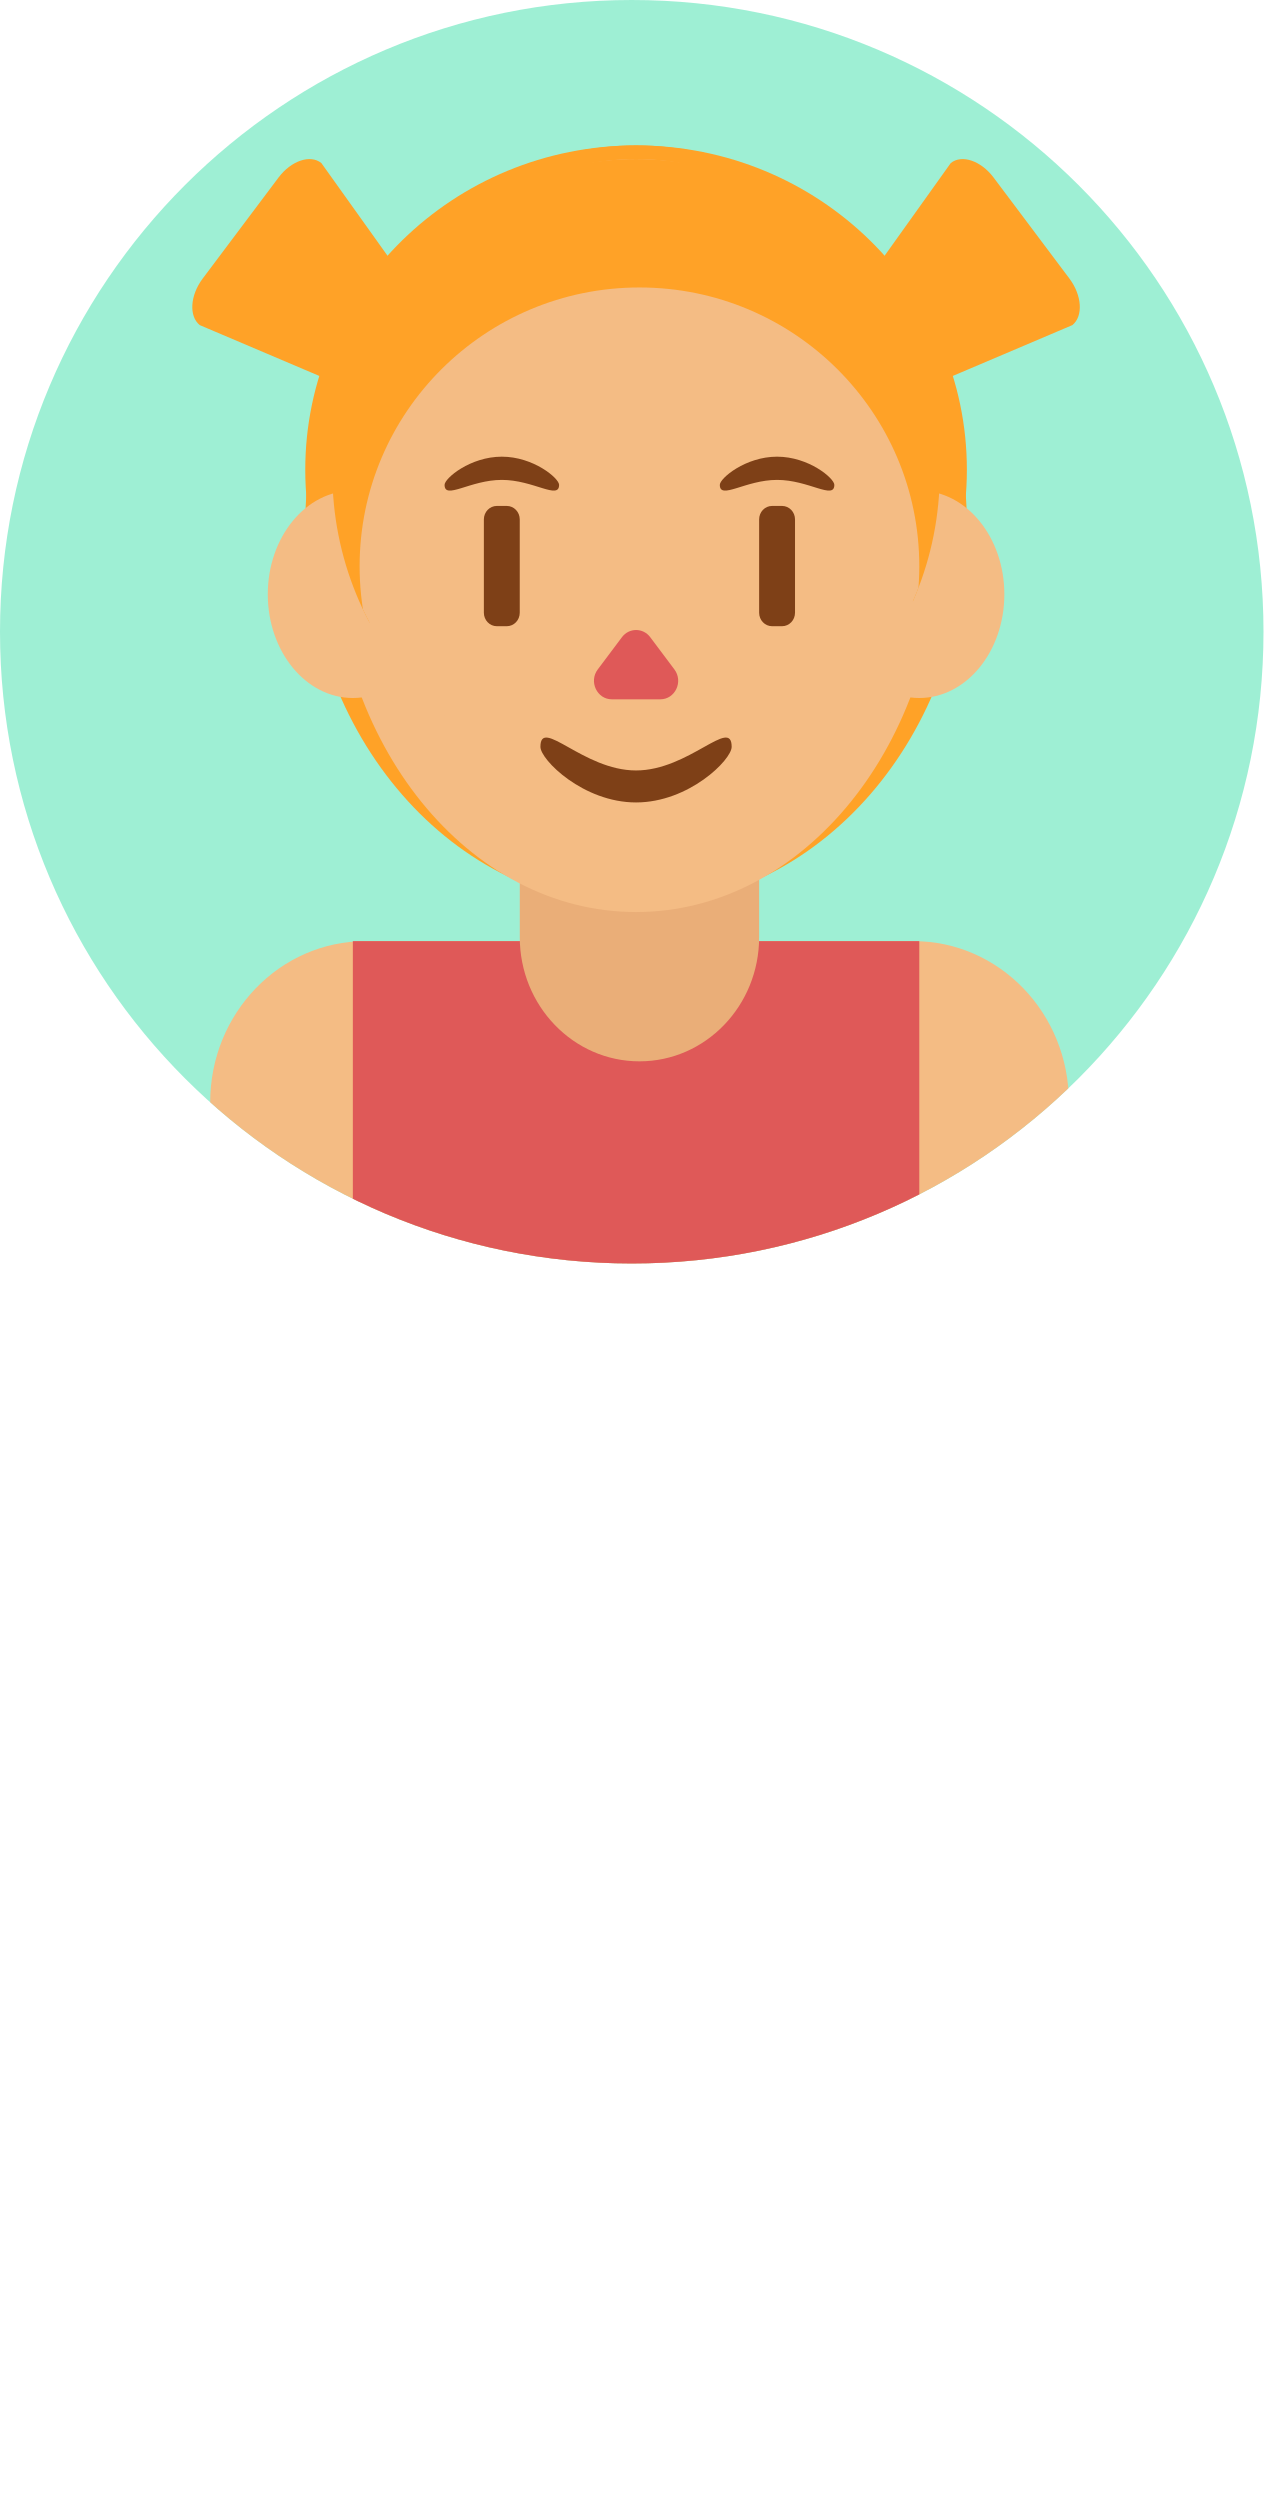
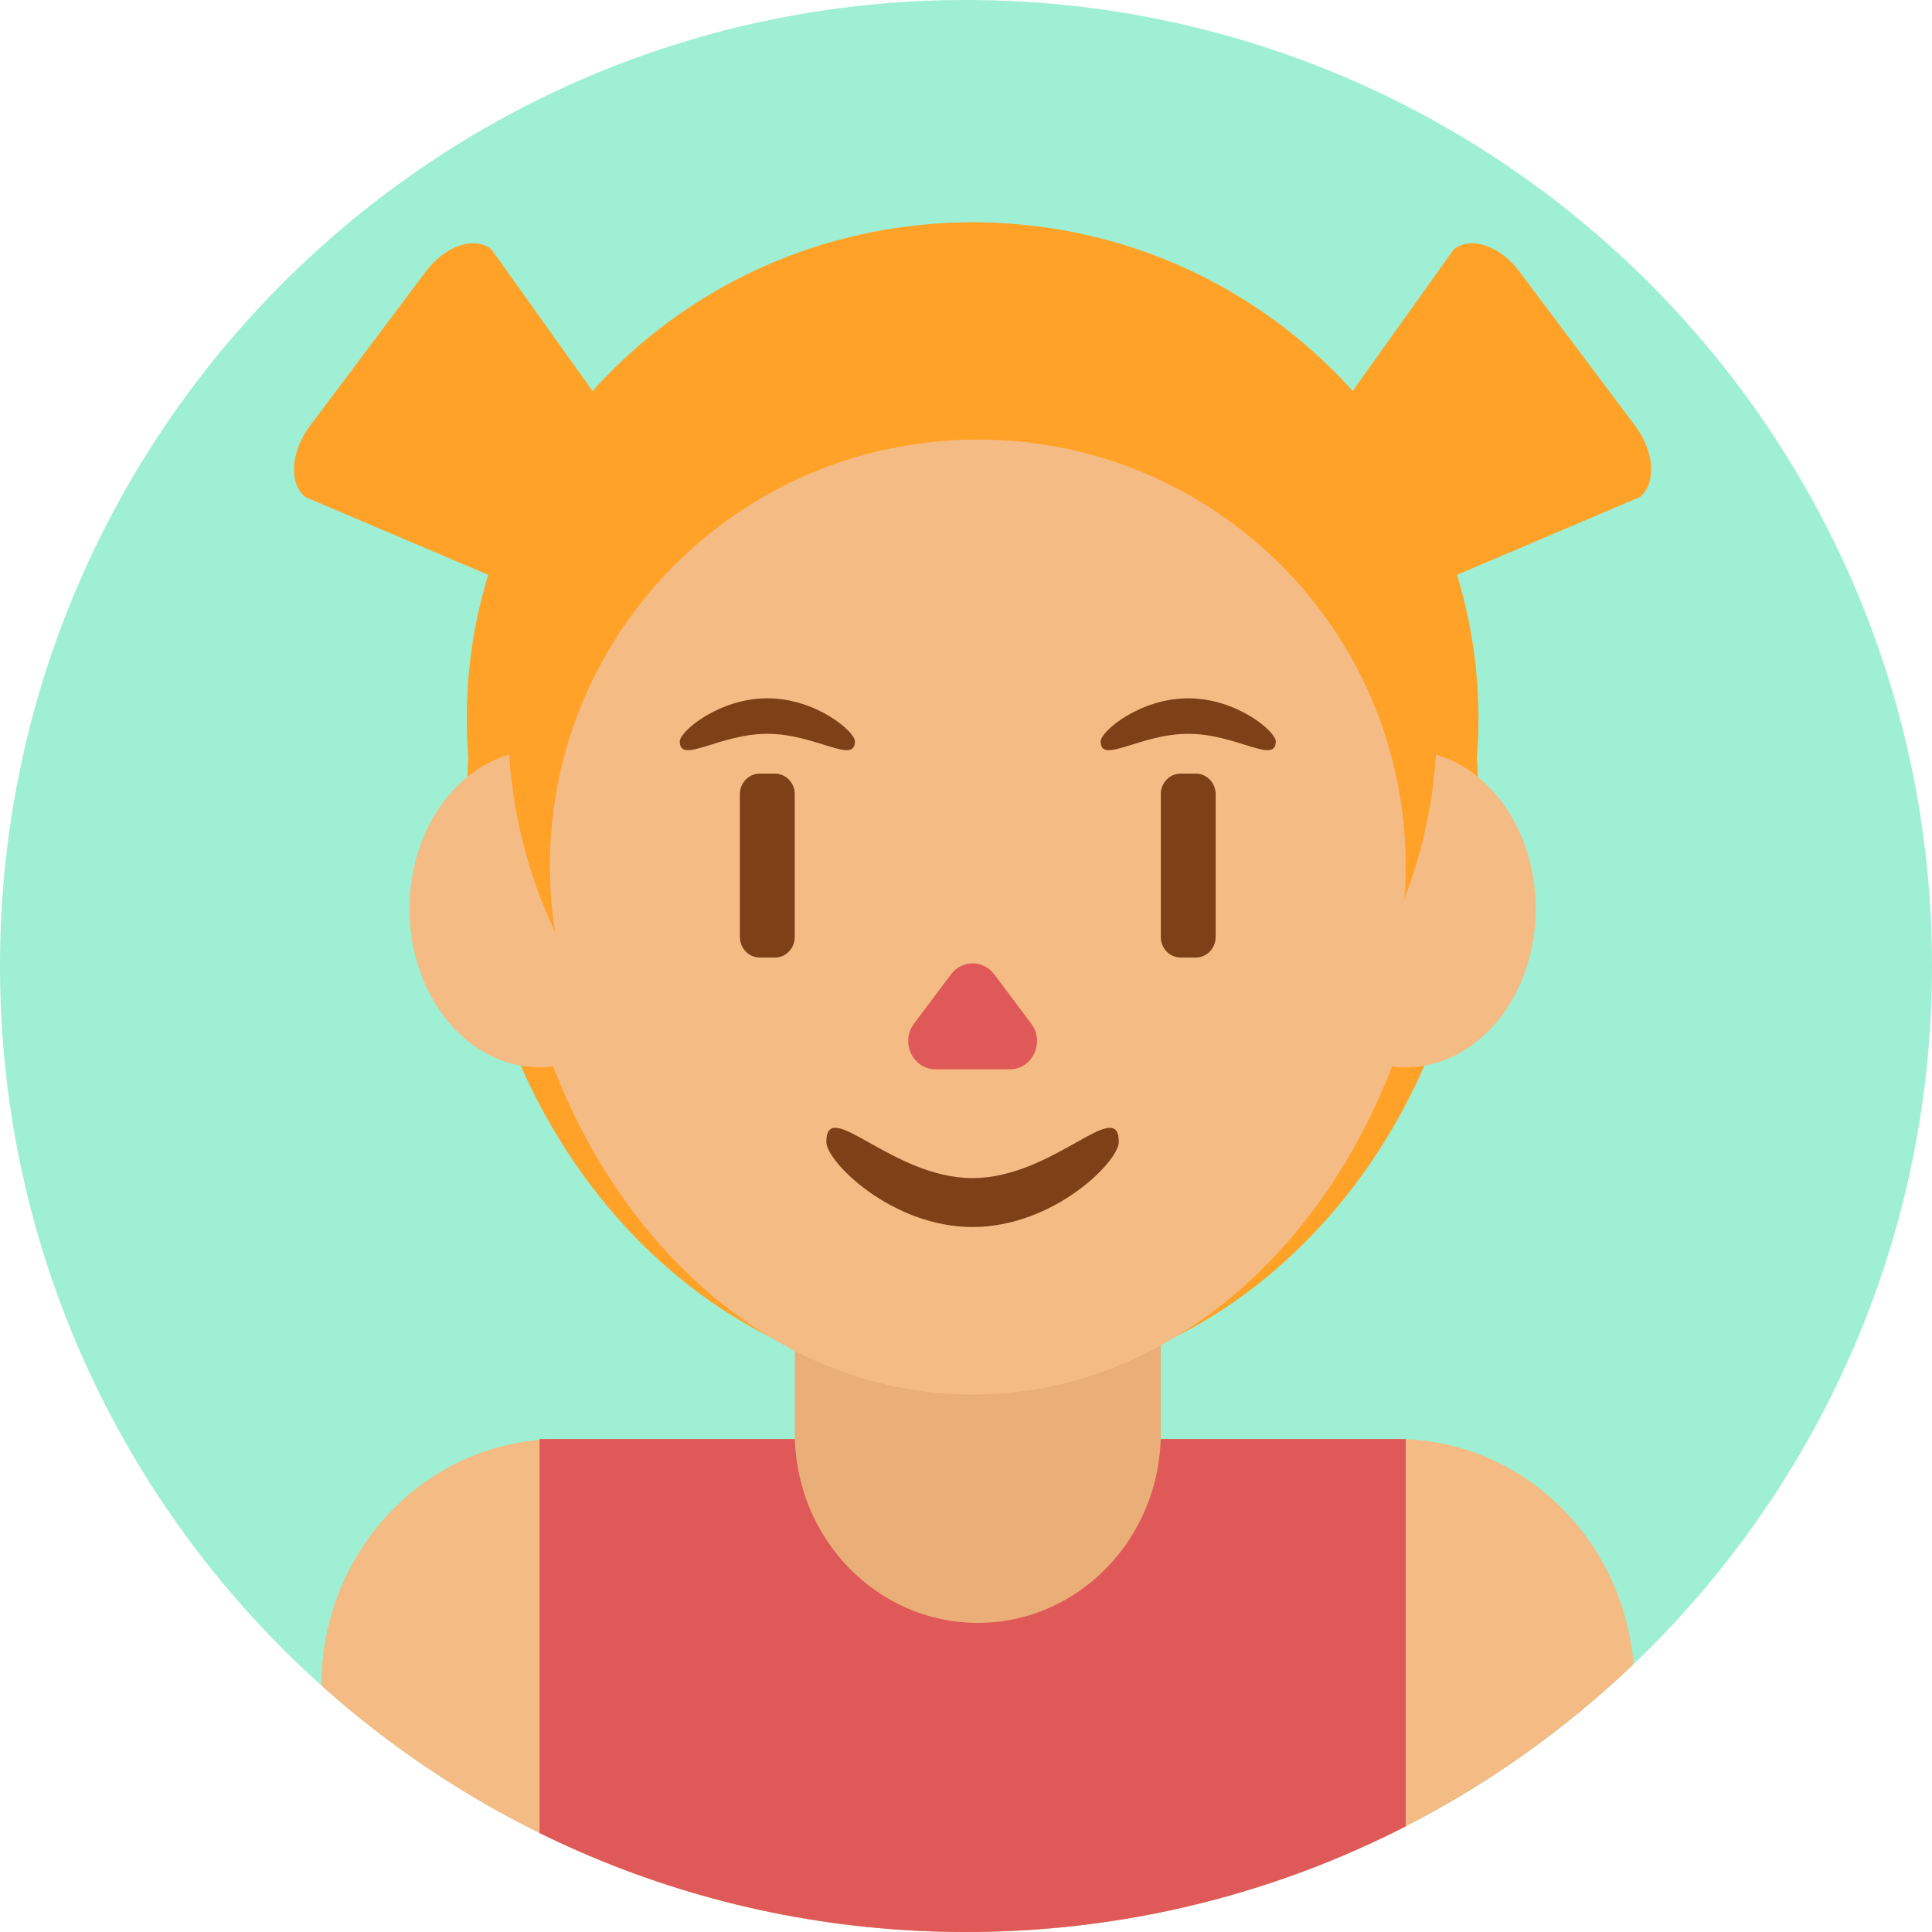
- <svg xmlns="http://www.w3.org/2000/svg" id="_Слой_1" data-name="Слой 1" viewBox="0 0 502.85 989.32">
+ <svg xmlns="http://www.w3.org/2000/svg" id="_Слой_1" data-name="Слой 1" viewBox="0 0 500 500">
  <defs>
    <style>
			.cls-1 {
			fill: #df5958;
			}

			.cls-2 {
			clip-path: url(#clippath-1);
			}

			.cls-3 {
			fill: #eaae78;
			}

			.cls-4 {
			fill: #9eefd4;
			}

			.cls-5 {
			fill: #7e4017;
			}

			.cls-6 {
			clip-path: url(#clippath);
			}

			.cls-7 {
			fill: #ffa227;
			}

			.cls-8 {
			fill: none;
			}

			.cls-9 {
			fill: #f4bc84;
			}
		</style>
    <clipPath id="clippath">
      <circle class="cls-8" cx="250" cy="250" r="250" />
    </clipPath>
    <clipPath id="clippath-1">
      <ellipse class="cls-8" cx="251.71" cy="186.87" rx="120.2" ry="123.92" />
    </clipPath>
  </defs>
  <g id="_Слой_31" data-name=" Слой 31">
    <circle class="cls-4" cx="250" cy="250" r="250" />
  </g>
  <g id="_6" data-name=" 6">
    <g class="cls-6">
      <g>
        <path class="cls-9" d="m144.69,372.43h216.79c33.97,0,61.51,28.55,61.51,63.78h0c0,35.23-27.54,63.79-61.51,63.79h-216.79c-33.97,0-61.51-28.55-61.51-63.78h0c0-35.23,27.54-63.79,61.51-63.79Z" />
        <rect class="cls-1" x="139.63" y="372.43" width="224.16" height="616.9" />
      </g>
    </g>
  </g>
  <g id="_Слой_30" data-name=" Слой 30">
    <path class="cls-7" d="m352.39,146.34l-10.37-13.8c-5-6.66-5.53-14.91-1.18-18.43l35.4-49.58c4.35-3.51,11.93-.95,16.94,5.71l30.01,39.98c5,6.66,5.53,14.91,1.18,18.43l-55.04,23.4c-4.35,3.51-11.93.95-16.94-5.71h-.01Z" />
    <path class="cls-7" d="m151.02,146.34l10.37-13.8c5-6.66,5.53-14.91,1.18-18.43l-35.4-49.58c-4.35-3.51-11.93-.95-16.94,5.71l-30.01,39.98c-5,6.66-5.53,14.91-1.18,18.43l55.04,23.4c4.35,3.51,11.93.95,16.94-5.71h.01Z" />
  </g>
  <g id="_Слой_32" data-name=" Слой 32">
    <ellipse class="cls-7" cx="251.71" cy="185.91" rx="130.91" ry="128.37" />
    <ellipse class="cls-7" cx="251.71" cy="208.05" rx="130.91" ry="150.51" />
  </g>
  <g id="_Слой_19" data-name=" Слой 19">
    <path class="cls-3" d="m253.05,250h0c26.16,0,47.36,21.99,47.36,49.11v71.78c0,27.12-21.2,49.11-47.36,49.11h0c-26.16,0-47.36-21.99-47.36-49.11v-71.78c0-27.12,21.2-49.11,47.36-49.11Z" />
  </g>
  <g id="_6-2" data-name=" 6-2">
    <g>
      <ellipse class="cls-9" cx="139.63" cy="235.19" rx="33.66" ry="41.03" />
      <ellipse class="cls-9" cx="363.79" cy="235.19" rx="33.66" ry="41.03" />
    </g>
  </g>
  <g id="_Слой_27" data-name=" Слой 27">
    <ellipse class="cls-9" cx="251.71" cy="211.94" rx="120.2" ry="148.98" />
  </g>
  <g id="_Слой_22" data-name=" Слой 22">
    <g class="cls-2">
      <g>
        <ellipse class="cls-7" cx="147.71" cy="126.69" rx="105.34" ry="54.02" />
        <ellipse class="cls-7" cx="414.59" cy="139.82" rx="88.26" ry="123.21" />
        <ellipse class="cls-7" cx="88.27" cy="153.53" rx="88.26" ry="123.21" />
        <ellipse class="cls-7" cx="358.39" cy="126.69" rx="105.34" ry="54.02" />
        <ellipse class="cls-7" cx="244.97" cy="72.97" rx="105.34" ry="54.02" />
        <ellipse class="cls-9" cx="253.05" cy="224.09" rx="110.74" ry="110.33" />
      </g>
    </g>
  </g>
  <g id="_Слой_23" data-name=" Слой 23">
    <path class="cls-1" d="m246.13,252.14l-9.58,12.77c-3.62,4.81-.3,11.83,5.58,11.83h19.17c5.89,0,9.19-7.02,5.58-11.83l-9.58-12.77c-2.83-3.77-8.33-3.77-11.17,0h.01Z" />
    <path class="cls-5" d="m305.55,200.21h3.92c2.84,0,5.14,2.39,5.14,5.33v36.94c0,2.95-2.3,5.33-5.14,5.33h-3.92c-2.84,0-5.14-2.39-5.14-5.33v-36.94c0-2.95,2.3-5.33,5.14-5.33Z" />
    <path class="cls-5" d="m196.62,200.21h3.92c2.84,0,5.14,2.39,5.14,5.33v36.94c0,2.95-2.3,5.33-5.14,5.33h-3.92c-2.84,0-5.14-2.39-5.14-5.33v-36.94c0-2.95,2.3-5.33,5.14-5.33Z" />
    <path class="cls-5" d="m221.25,191.87c0-2.59-10.14-11.15-22.66-11.15s-22.66,8.56-22.66,11.15c0,6.08,10.14-1.96,22.66-1.96s22.66,8.04,22.66,1.96Z" />
    <path class="cls-5" d="m330.17,191.87c0-2.59-10.14-11.15-22.66-11.15s-22.66,8.56-22.66,11.15c0,6.08,10.14-1.96,22.66-1.96s22.66,8.04,22.66,1.96Z" />
  </g>
  <g id="_6-3" data-name=" 6-3">
    <path class="cls-5" d="m289.54,295.54c0,5.12-16.94,22.01-37.84,22.01s-37.84-16.9-37.84-22.01c0-12.02,16.94,9.35,37.84,9.35s37.84-21.37,37.84-9.35Z" />
  </g>
</svg>
